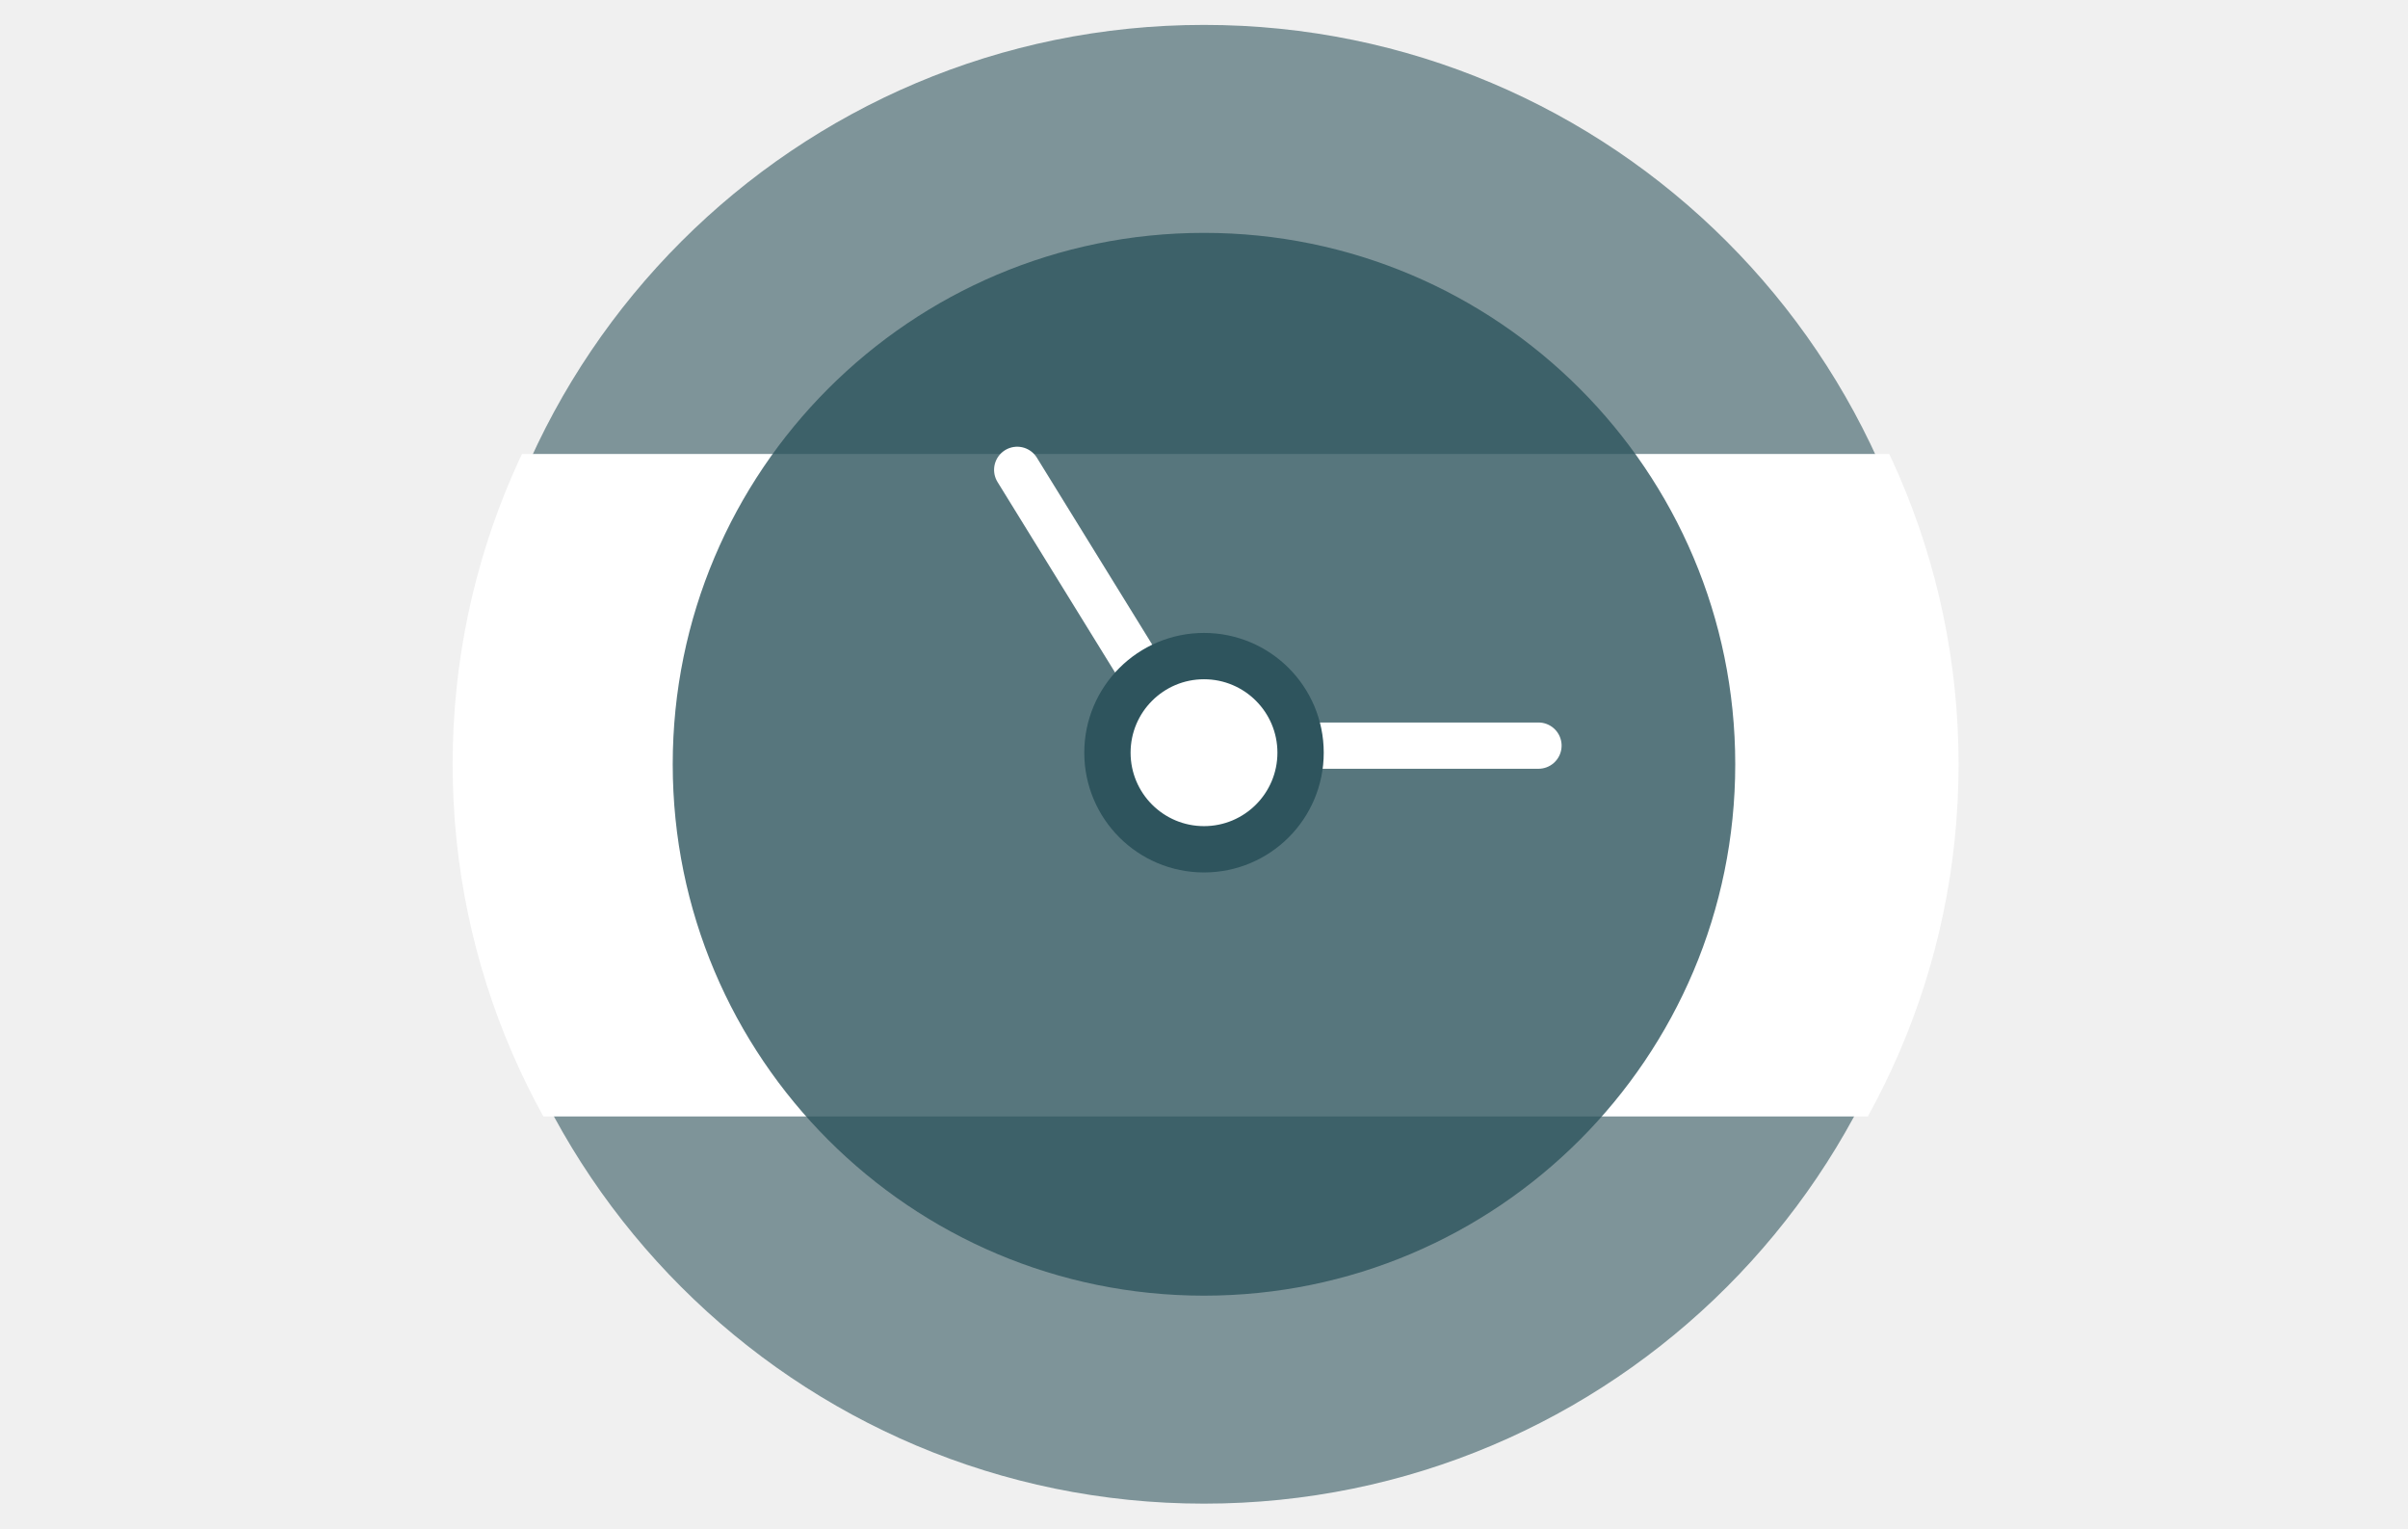
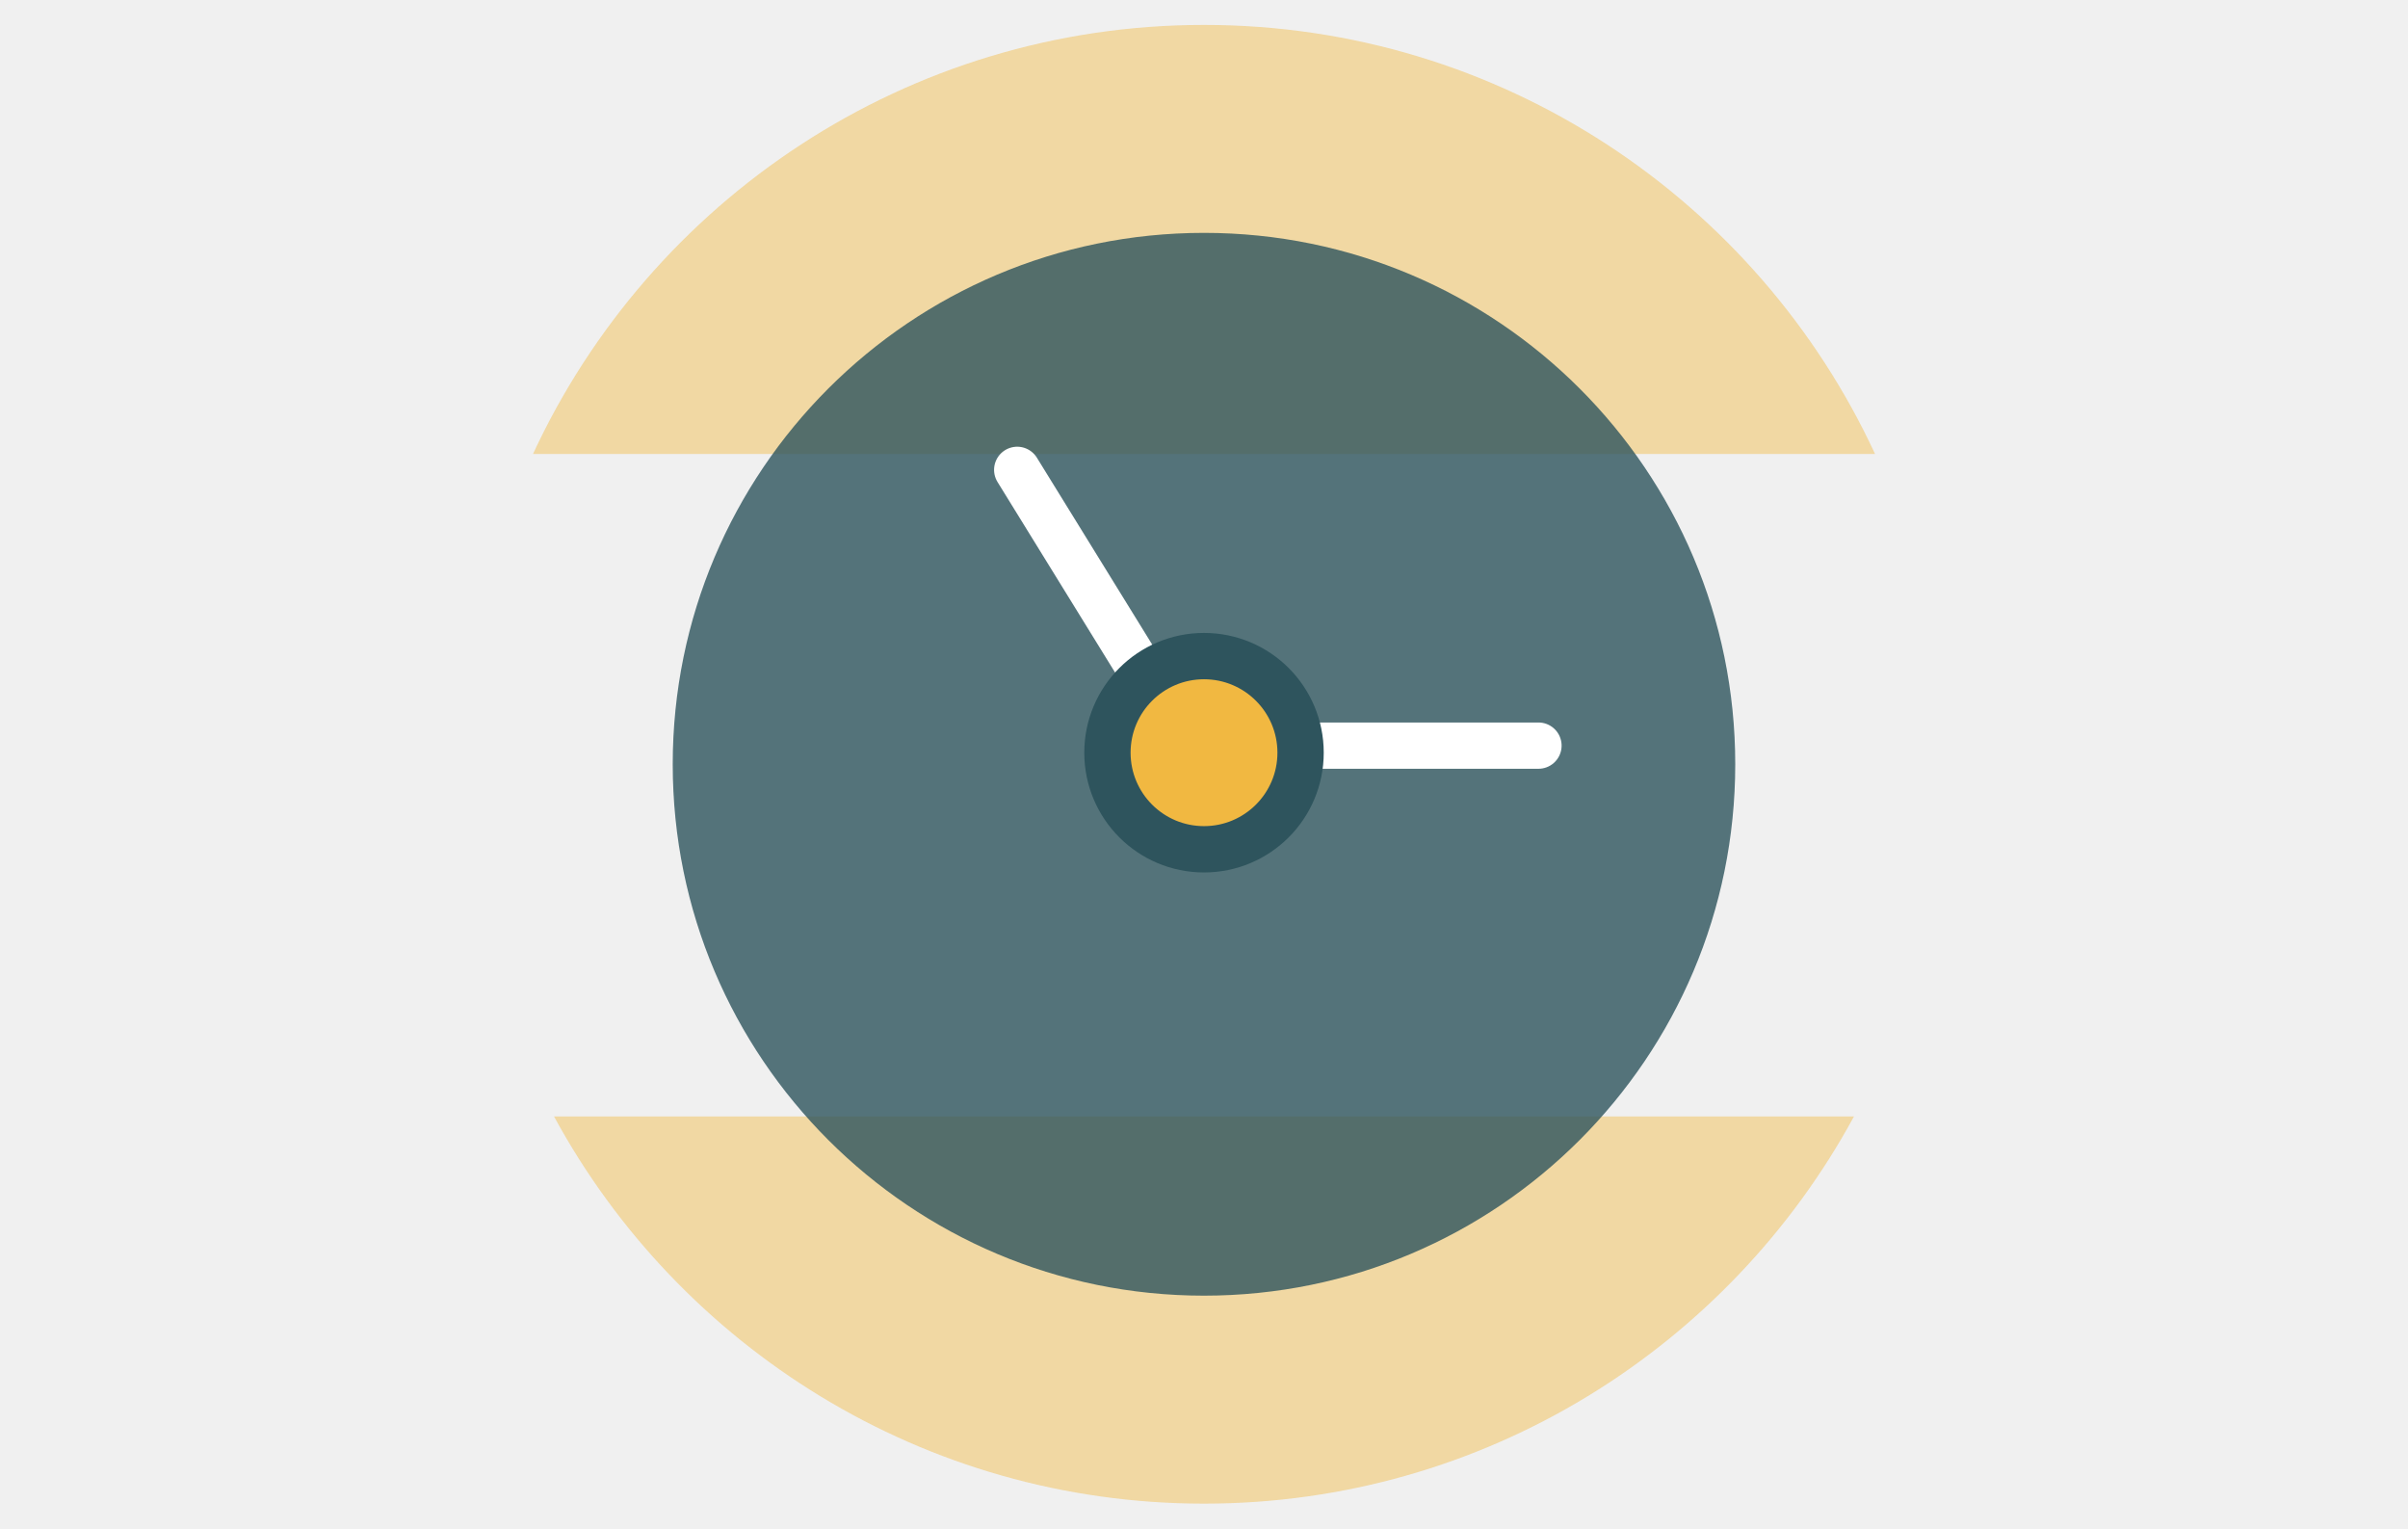
<svg xmlns="http://www.w3.org/2000/svg" width="100%" height="100%" viewBox="0 0 52 33" version="1.1" xml:space="preserve" style="fill-rule:evenodd;clip-rule:evenodd;stroke-linecap:round;stroke-linejoin:round;stroke-miterlimit:1.414;">
  <g transform="matrix(0.805743,0,0,0.805743,-7.47922,1.85513)">
-     <g>
-       <g>
-         <g transform="matrix(1.33333,0,0,1.33333,4.99006,-4.55643)">
-           <circle cx="27.421" cy="17.049" r="14.858" style="fill:rgb(46,84,93);fill-opacity:0.588;" />
-         </g>
-         <g transform="matrix(1.35821,0,0,1.33333,4.35025,-4.55643)">
-           <clipPath id="_clip1">
-             <circle cx="27.421" cy="17.049" r="14.858" />
-           </clipPath>
-           <g clip-path="url(#_clip1)">
-             <g transform="matrix(0.420702,0,0,0.420702,-212.545,-188.531)">
-               <path d="M624.48,489.66C624.48,480.928 617.521,473.838 608.948,473.838L531.839,473.838C523.266,473.838 516.307,480.928 516.307,489.66C516.307,498.393 523.266,505.482 531.839,505.482L608.948,505.482C617.521,505.482 624.48,498.393 624.48,489.66Z" style="fill:white;" />
-             </g>
-           </g>
-         </g>
-         <g transform="matrix(0.560935,0,0,0.560935,-198.154,-254.917)">
-           <circle cx="427.33" cy="486.852" r="25.383" style="fill:rgb(46,84,93);fill-opacity:0.8;" />
-         </g>
-         <g transform="matrix(0.477341,-0.294608,0.294608,0.477341,-229.532,-140.741)">
-           <path d="M262.246,478.248L262.246,494.208" style="fill:none;stroke-width:2.21px;stroke:white;" />
-         </g>
-         <g transform="matrix(1.589e-16,0.560935,-0.560935,1.589e-16,318.781,-129.427)">
-           <path d="M262.246,478.248L262.246,494.208" style="fill:none;stroke-width:2.21px;stroke:white;" />
-         </g>
-         <g transform="matrix(0.358728,0,0,0.358728,-96.3219,-157.669)">
-           <circle cx="384.338" cy="489.324" r="7.215" style="fill:white;stroke-width:3.46px;stroke:rgb(46,84,93);" />
-         </g>
-       </g>
+     <g transform="matrix(1.24109,0,0,1.24109,9.28239,-2.30238)">
+       <path d="M40.036,24.103C37.332,29.08 32.058,32.462 26,32.462C19.943,32.462 14.668,29.08 11.964,24.103L40.036,24.103ZM11.51,9.801C14.044,4.334 19.582,0.538 26,0.538C32.419,0.538 37.957,4.334 40.491,9.801L11.51,9.801Z" style="fill:rgb(241,184,65);fill-opacity:0.439;" />
+     </g>
+     <g transform="matrix(0.560935,0,0,0.560935,-198.154,-254.917)">
+       <circle cx="427.33" cy="486.852" r="25.383" style="fill:rgb(46,84,93);fill-opacity:0.8;" />
+     </g>
+     <g transform="matrix(0.477341,-0.294608,0.294608,0.477341,-229.532,-140.741)">
+       <path d="M262.246,478.248L262.246,494.208" style="fill:none;stroke-width:2.21px;stroke:white;" />
+     </g>
+     <g transform="matrix(1.589e-16,0.560935,-0.560935,1.589e-16,318.781,-129.427)">
+       <path d="M262.246,478.248L262.246,494.208" style="fill:none;stroke-width:2.21px;stroke:white;" />
+     </g>
+     <g transform="matrix(0.358728,0,0,0.358728,-96.3219,-157.669)">
+       <circle cx="384.338" cy="489.324" r="7.215" style="fill:rgb(241,184,65);stroke-width:3.46px;stroke:rgb(46,84,93);" />
    </g>
  </g>
</svg>
